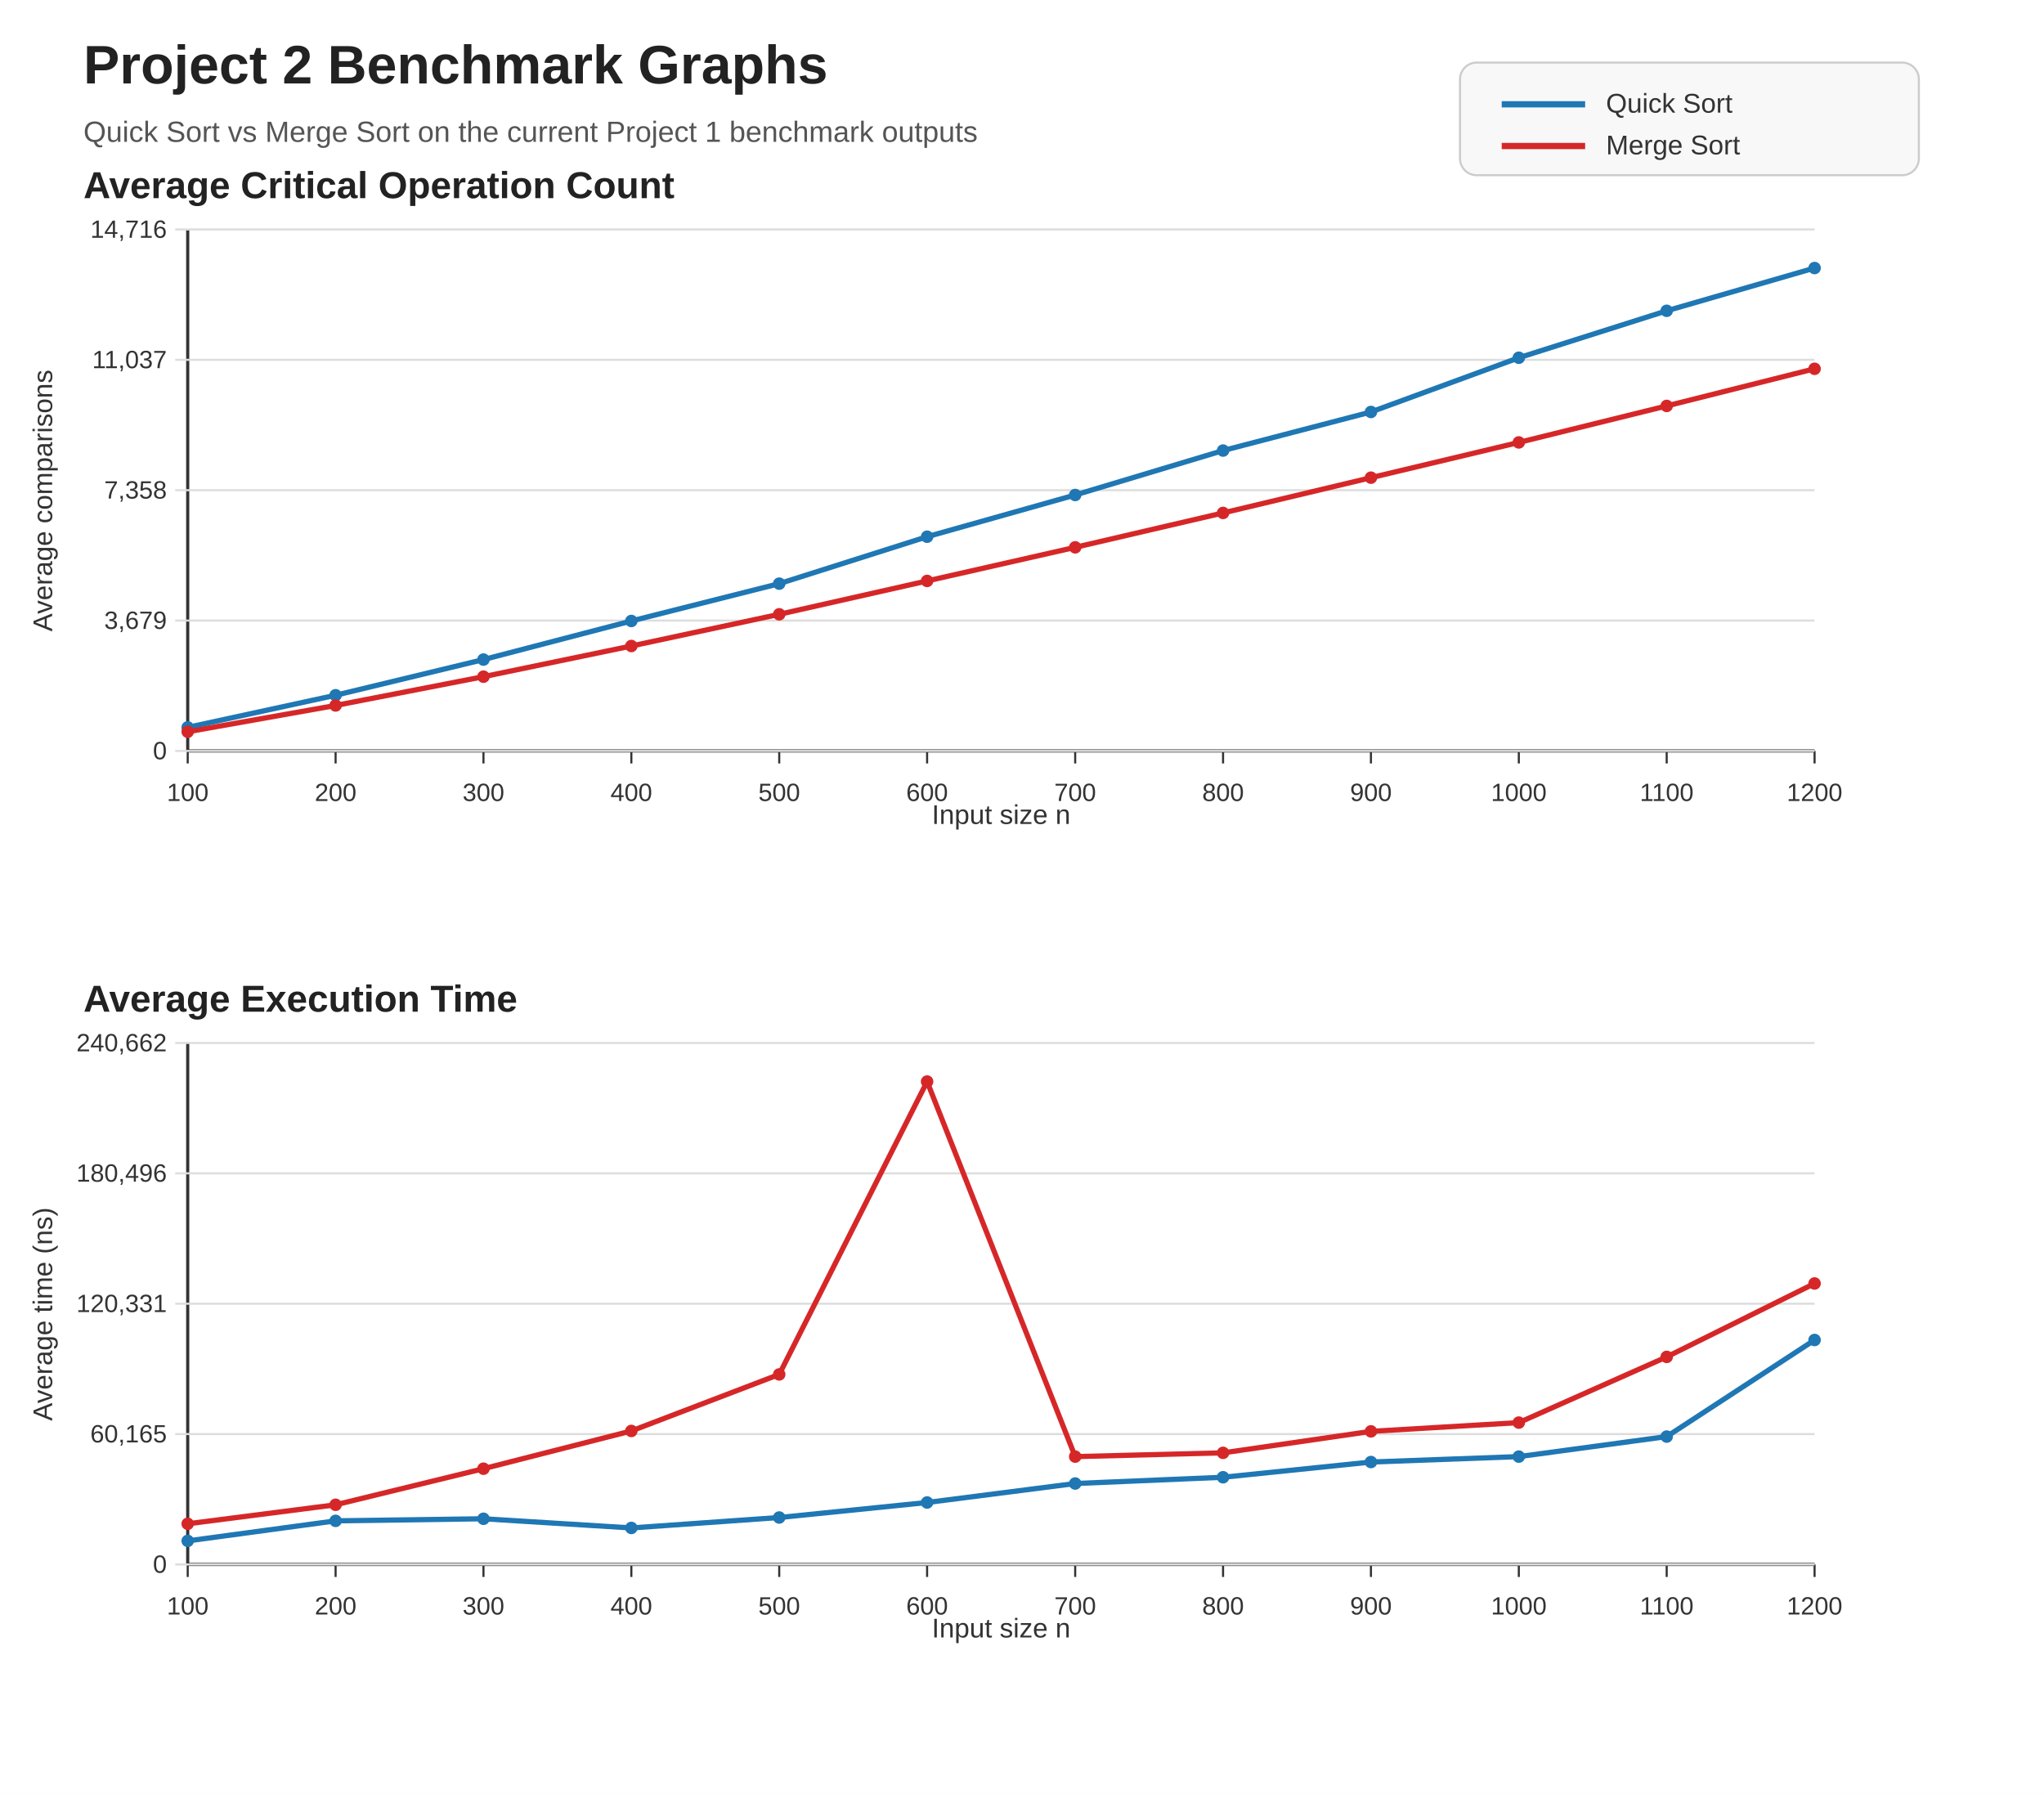
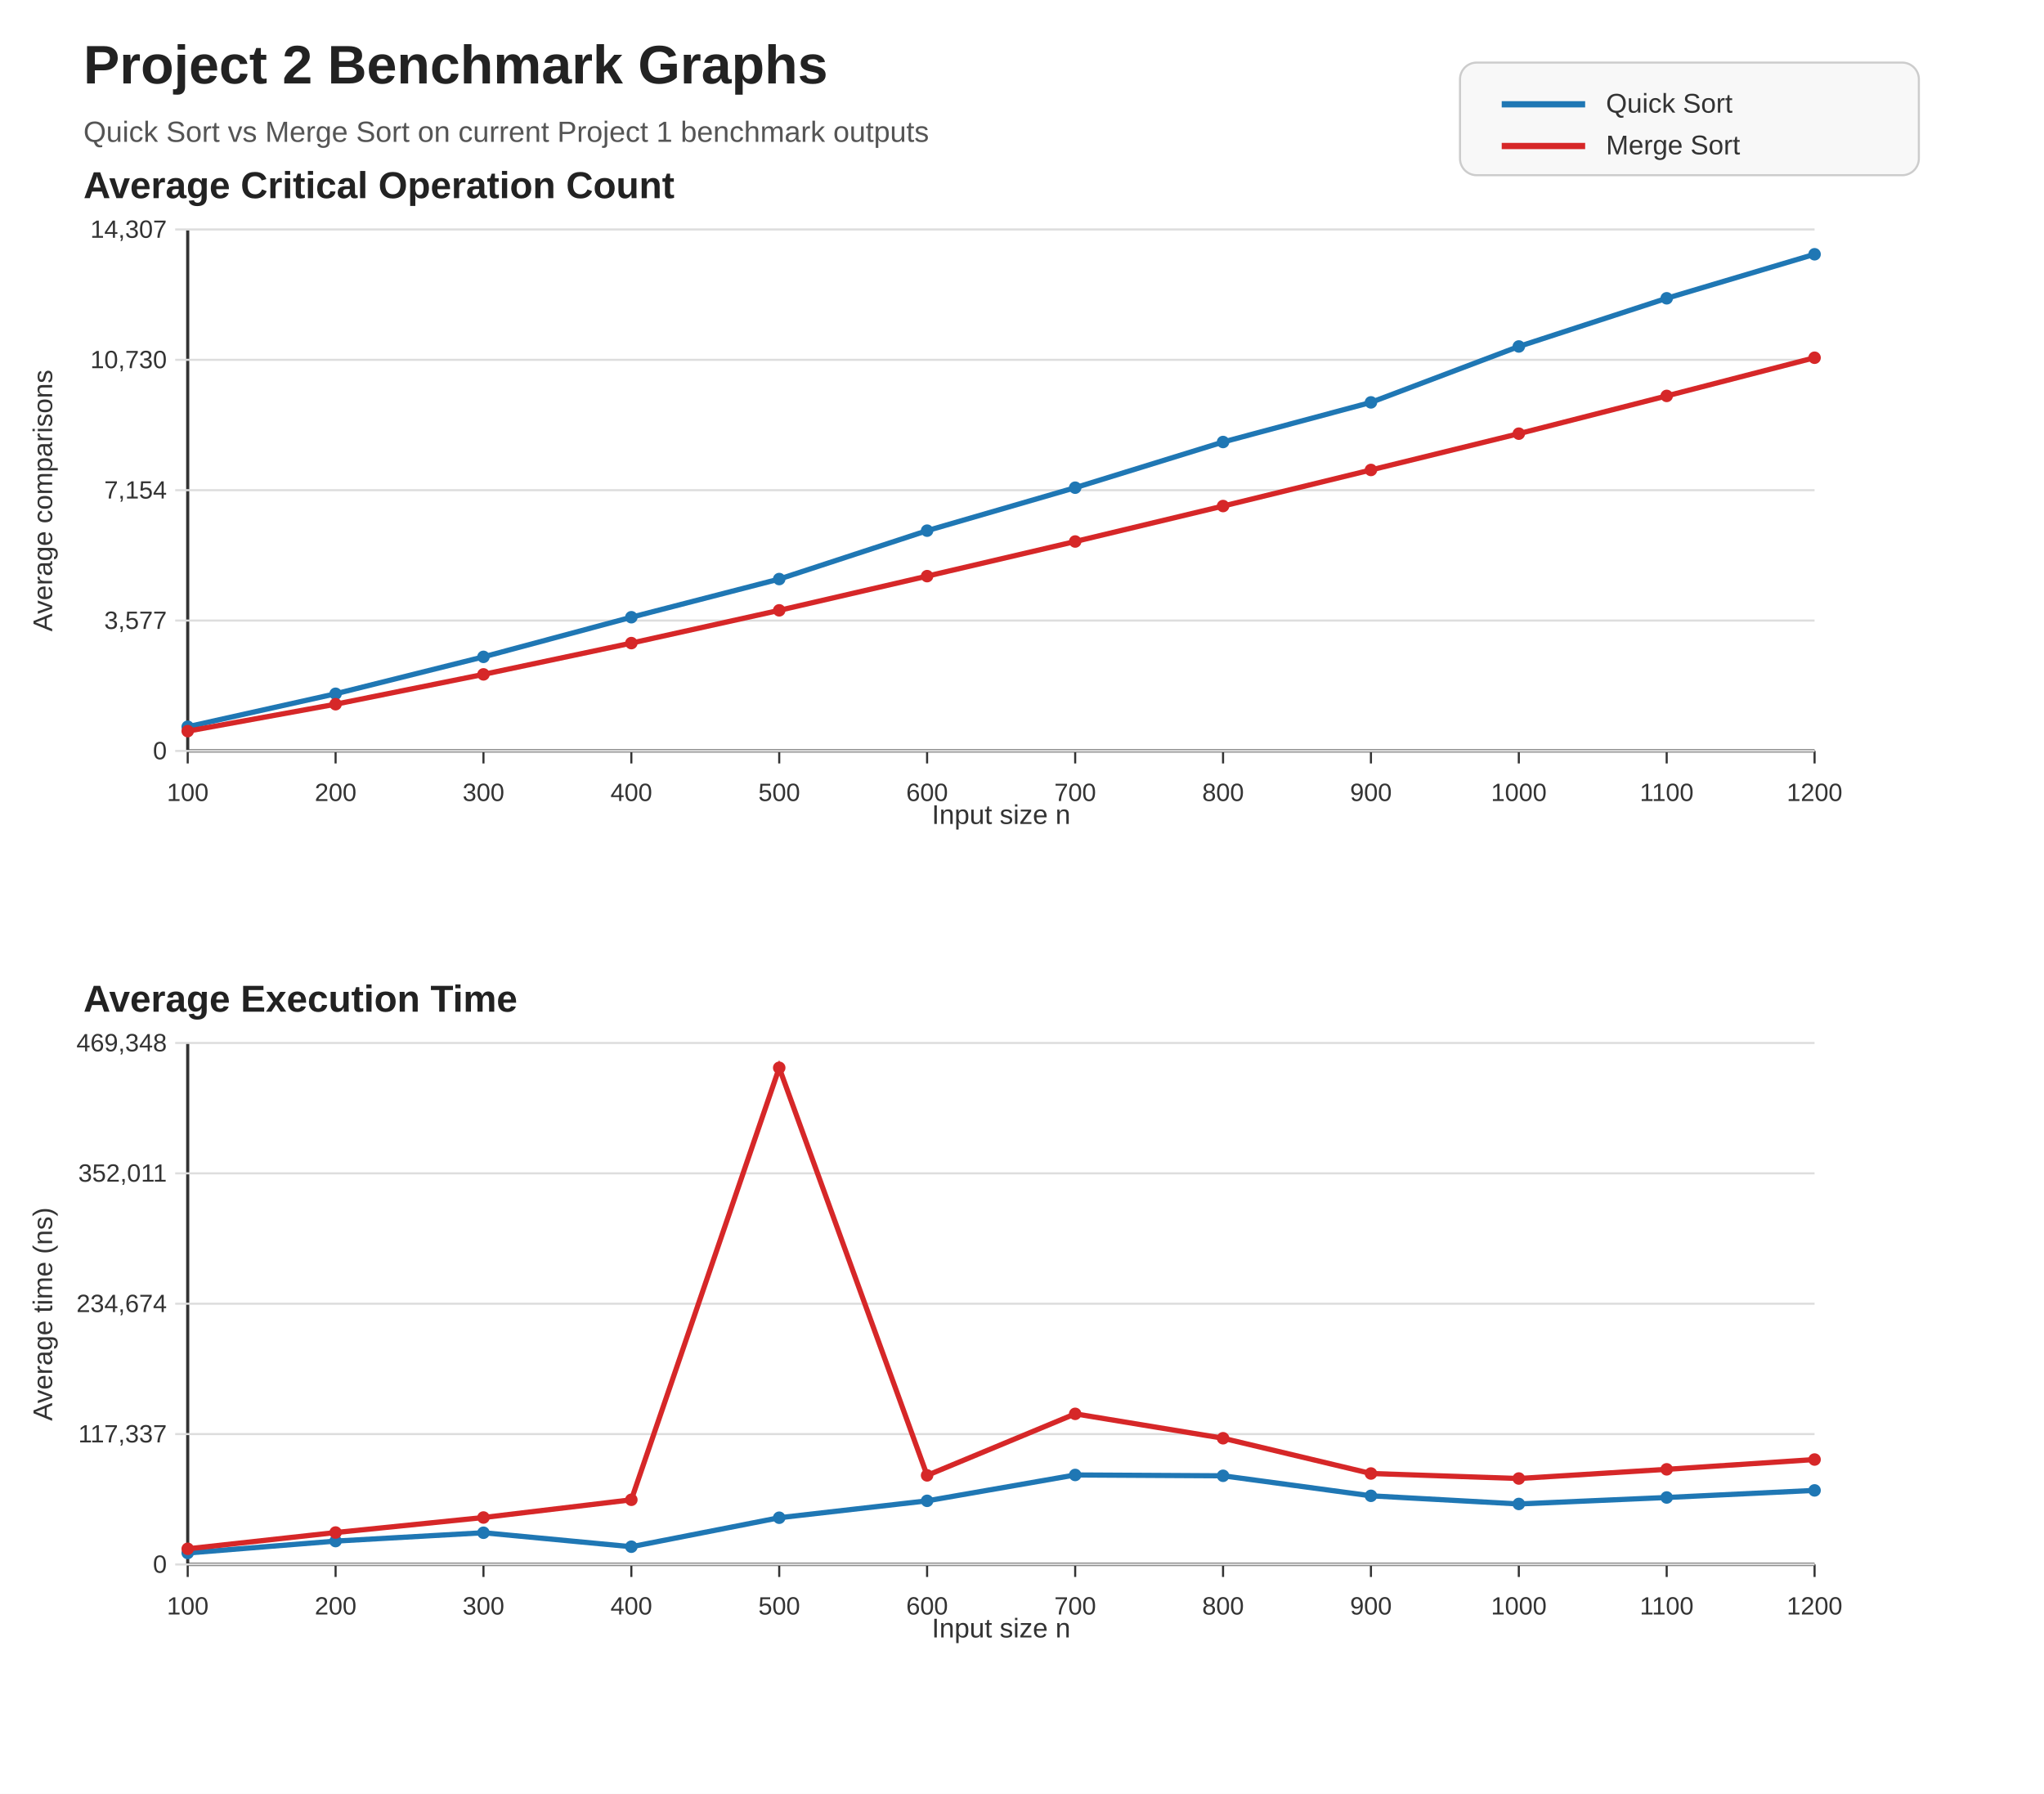
<svg xmlns="http://www.w3.org/2000/svg" width="980" height="860" viewBox="0 0 980 860">
-   <style>
-   text { font-family: Arial, Helvetica, sans-serif; }
- </style>
+   <style>text { font-family: Arial, Helvetica, sans-serif; }</style>
  <rect width="100%" height="100%" fill="white" />
  <text x="40" y="40" font-size="26" font-weight="700" fill="#222">Project 2 Benchmark Graphs</text>
-   <text x="40" y="68" font-size="14" fill="#555">Quick Sort vs Merge Sort on the current Project 1 benchmark outputs</text>
+   <text x="40" y="68" font-size="14" fill="#555">Quick Sort vs Merge Sort on current Project 1 benchmark outputs</text>
  <rect x="700" y="30" width="220" height="54" rx="8" fill="#f8f8f8" stroke="#ccc" />
  <line x1="720" y1="50" x2="760" y2="50" stroke="#1f77b4" stroke-width="3" />
  <text x="770" y="54" font-size="13" fill="#333">Quick Sort</text>
  <line x1="720" y1="70" x2="760" y2="70" stroke="#d62728" stroke-width="3" />
  <text x="770" y="74" font-size="13" fill="#333">Merge Sort</text>
  <text x="40" y="95" font-size="18" font-weight="700" fill="#222">Average Critical Operation Count</text>
  <line x1="90" y1="110" x2="90" y2="360" stroke="#333" stroke-width="1.5" />
  <line x1="90" y1="360" x2="870" y2="360" stroke="#333" stroke-width="1.5" />
  <line x1="90.0" y1="360" x2="90.0" y2="366" stroke="#333" />
  <text x="90.0" y="384" font-size="12" text-anchor="middle" fill="#333">100</text>
  <line x1="160.9" y1="360" x2="160.9" y2="366" stroke="#333" />
  <text x="160.9" y="384" font-size="12" text-anchor="middle" fill="#333">200</text>
  <line x1="231.8" y1="360" x2="231.8" y2="366" stroke="#333" />
  <text x="231.8" y="384" font-size="12" text-anchor="middle" fill="#333">300</text>
  <line x1="302.7" y1="360" x2="302.7" y2="366" stroke="#333" />
  <text x="302.7" y="384" font-size="12" text-anchor="middle" fill="#333">400</text>
  <line x1="373.6" y1="360" x2="373.6" y2="366" stroke="#333" />
  <text x="373.6" y="384" font-size="12" text-anchor="middle" fill="#333">500</text>
  <line x1="444.5" y1="360" x2="444.5" y2="366" stroke="#333" />
  <text x="444.5" y="384" font-size="12" text-anchor="middle" fill="#333">600</text>
  <line x1="515.5" y1="360" x2="515.5" y2="366" stroke="#333" />
  <text x="515.5" y="384" font-size="12" text-anchor="middle" fill="#333">700</text>
  <line x1="586.4" y1="360" x2="586.4" y2="366" stroke="#333" />
  <text x="586.4" y="384" font-size="12" text-anchor="middle" fill="#333">800</text>
  <line x1="657.3" y1="360" x2="657.3" y2="366" stroke="#333" />
  <text x="657.3" y="384" font-size="12" text-anchor="middle" fill="#333">900</text>
  <line x1="728.2" y1="360" x2="728.2" y2="366" stroke="#333" />
  <text x="728.2" y="384" font-size="12" text-anchor="middle" fill="#333">1000</text>
  <line x1="799.1" y1="360" x2="799.1" y2="366" stroke="#333" />
  <text x="799.1" y="384" font-size="12" text-anchor="middle" fill="#333">1100</text>
  <line x1="870.0" y1="360" x2="870.0" y2="366" stroke="#333" />
  <text x="870.0" y="384" font-size="12" text-anchor="middle" fill="#333">1200</text>
  <line x1="84" y1="360.0" x2="870" y2="360.0" stroke="#ddd" />
  <text x="80" y="364.0" font-size="12" text-anchor="end" fill="#333">0</text>
  <line x1="84" y1="297.5" x2="870" y2="297.5" stroke="#ddd" />
-   <text x="80" y="301.5" font-size="12" text-anchor="end" fill="#333">3,679</text>
+   <text x="80" y="301.5" font-size="12" text-anchor="end" fill="#333">3,577</text>
  <line x1="84" y1="235.0" x2="870" y2="235.0" stroke="#ddd" />
-   <text x="80" y="239.0" font-size="12" text-anchor="end" fill="#333">7,358</text>
+   <text x="80" y="239.0" font-size="12" text-anchor="end" fill="#333">7,154</text>
  <line x1="84" y1="172.5" x2="870" y2="172.5" stroke="#ddd" />
-   <text x="80" y="176.5" font-size="12" text-anchor="end" fill="#333">11,037</text>
+   <text x="80" y="176.5" font-size="12" text-anchor="end" fill="#333">10,730</text>
  <line x1="84" y1="110.0" x2="870" y2="110.0" stroke="#ddd" />
-   <text x="80" y="114.0" font-size="12" text-anchor="end" fill="#333">14,716</text>
-   <polyline fill="none" stroke="#1f77b4" stroke-width="2.5" points="90.0,348.7 160.9,333.3 231.8,316.2 302.7,297.7 373.6,279.8 444.5,257.3 515.5,237.3 586.4,216.0 657.3,197.5 728.2,171.5 799.1,149.0 870.0,128.5" />
-   <circle cx="90.0" cy="348.7" r="3" fill="#1f77b4" />
-   <circle cx="160.9" cy="333.3" r="3" fill="#1f77b4" />
-   <circle cx="231.8" cy="316.2" r="3" fill="#1f77b4" />
-   <circle cx="302.7" cy="297.7" r="3" fill="#1f77b4" />
-   <circle cx="373.6" cy="279.8" r="3" fill="#1f77b4" />
-   <circle cx="444.5" cy="257.3" r="3" fill="#1f77b4" />
-   <circle cx="515.5" cy="237.3" r="3" fill="#1f77b4" />
-   <circle cx="586.4" cy="216.0" r="3" fill="#1f77b4" />
-   <circle cx="657.3" cy="197.5" r="3" fill="#1f77b4" />
-   <circle cx="728.2" cy="171.5" r="3" fill="#1f77b4" />
-   <circle cx="799.1" cy="149.0" r="3" fill="#1f77b4" />
-   <circle cx="870.0" cy="128.5" r="3" fill="#1f77b4" />
-   <polyline fill="none" stroke="#d62728" stroke-width="2.5" points="90.0,350.8 160.9,338.2 231.8,324.4 302.7,309.7 373.6,294.5 444.5,278.5 515.5,262.4 586.4,245.9 657.3,229.0 728.2,212.1 799.1,194.6 870.0,176.8" />
-   <circle cx="90.0" cy="350.8" r="3" fill="#d62728" />
-   <circle cx="160.9" cy="338.2" r="3" fill="#d62728" />
-   <circle cx="231.8" cy="324.4" r="3" fill="#d62728" />
-   <circle cx="302.7" cy="309.7" r="3" fill="#d62728" />
-   <circle cx="373.6" cy="294.5" r="3" fill="#d62728" />
-   <circle cx="444.5" cy="278.5" r="3" fill="#d62728" />
-   <circle cx="515.5" cy="262.4" r="3" fill="#d62728" />
-   <circle cx="586.4" cy="245.9" r="3" fill="#d62728" />
-   <circle cx="657.3" cy="229.0" r="3" fill="#d62728" />
-   <circle cx="728.2" cy="212.1" r="3" fill="#d62728" />
-   <circle cx="799.1" cy="194.6" r="3" fill="#d62728" />
-   <circle cx="870.0" cy="176.8" r="3" fill="#d62728" />
+   <text x="80" y="114.0" font-size="12" text-anchor="end" fill="#333">14,307</text>
+   <polyline fill="none" stroke="#1f77b4" stroke-width="2.5" points="90.0,348.4 160.9,332.6 231.8,314.9 302.7,295.9 373.6,277.6 444.5,254.4 515.5,233.8 586.4,211.9 657.3,192.9 728.2,166.1 799.1,143.0 870.0,121.9" />
+   <circle cx="90.0" cy="348.4" r="3" fill="#1f77b4" />
+   <circle cx="160.9" cy="332.6" r="3" fill="#1f77b4" />
+   <circle cx="231.8" cy="314.9" r="3" fill="#1f77b4" />
+   <circle cx="302.7" cy="295.9" r="3" fill="#1f77b4" />
+   <circle cx="373.6" cy="277.6" r="3" fill="#1f77b4" />
+   <circle cx="444.5" cy="254.4" r="3" fill="#1f77b4" />
+   <circle cx="515.5" cy="233.8" r="3" fill="#1f77b4" />
+   <circle cx="586.4" cy="211.9" r="3" fill="#1f77b4" />
+   <circle cx="657.3" cy="192.9" r="3" fill="#1f77b4" />
+   <circle cx="728.2" cy="166.1" r="3" fill="#1f77b4" />
+   <circle cx="799.1" cy="143.0" r="3" fill="#1f77b4" />
+   <circle cx="870.0" cy="121.9" r="3" fill="#1f77b4" />
+   <polyline fill="none" stroke="#d62728" stroke-width="2.5" points="90.0,350.5 160.9,337.6 231.8,323.3 302.7,308.3 373.6,292.6 444.5,276.2 515.5,259.6 586.4,242.6 657.3,225.3 728.2,207.9 799.1,189.8 870.0,171.5" />
+   <circle cx="90.0" cy="350.5" r="3" fill="#d62728" />
+   <circle cx="160.9" cy="337.6" r="3" fill="#d62728" />
+   <circle cx="231.8" cy="323.3" r="3" fill="#d62728" />
+   <circle cx="302.7" cy="308.3" r="3" fill="#d62728" />
+   <circle cx="373.6" cy="292.6" r="3" fill="#d62728" />
+   <circle cx="444.5" cy="276.2" r="3" fill="#d62728" />
+   <circle cx="515.5" cy="259.6" r="3" fill="#d62728" />
+   <circle cx="586.4" cy="242.6" r="3" fill="#d62728" />
+   <circle cx="657.3" cy="225.3" r="3" fill="#d62728" />
+   <circle cx="728.2" cy="207.9" r="3" fill="#d62728" />
+   <circle cx="799.1" cy="189.8" r="3" fill="#d62728" />
+   <circle cx="870.0" cy="171.5" r="3" fill="#d62728" />
  <text x="480" y="395" font-size="13" text-anchor="middle" fill="#333">Input size n</text>
  <text x="25" y="240" font-size="13" text-anchor="middle" transform="rotate(-90 25,240)" fill="#333">Average comparisons</text>
  <text x="40" y="485" font-size="18" font-weight="700" fill="#222">Average Execution Time</text>
  <line x1="90" y1="500" x2="90" y2="750" stroke="#333" stroke-width="1.5" />
  <line x1="90" y1="750" x2="870" y2="750" stroke="#333" stroke-width="1.5" />
  <line x1="90.0" y1="750" x2="90.0" y2="756" stroke="#333" />
  <text x="90.0" y="774" font-size="12" text-anchor="middle" fill="#333">100</text>
  <line x1="160.9" y1="750" x2="160.9" y2="756" stroke="#333" />
  <text x="160.9" y="774" font-size="12" text-anchor="middle" fill="#333">200</text>
  <line x1="231.8" y1="750" x2="231.8" y2="756" stroke="#333" />
  <text x="231.8" y="774" font-size="12" text-anchor="middle" fill="#333">300</text>
  <line x1="302.7" y1="750" x2="302.7" y2="756" stroke="#333" />
  <text x="302.7" y="774" font-size="12" text-anchor="middle" fill="#333">400</text>
  <line x1="373.6" y1="750" x2="373.6" y2="756" stroke="#333" />
  <text x="373.6" y="774" font-size="12" text-anchor="middle" fill="#333">500</text>
  <line x1="444.5" y1="750" x2="444.5" y2="756" stroke="#333" />
  <text x="444.5" y="774" font-size="12" text-anchor="middle" fill="#333">600</text>
  <line x1="515.5" y1="750" x2="515.5" y2="756" stroke="#333" />
  <text x="515.5" y="774" font-size="12" text-anchor="middle" fill="#333">700</text>
  <line x1="586.4" y1="750" x2="586.4" y2="756" stroke="#333" />
  <text x="586.4" y="774" font-size="12" text-anchor="middle" fill="#333">800</text>
  <line x1="657.3" y1="750" x2="657.3" y2="756" stroke="#333" />
  <text x="657.3" y="774" font-size="12" text-anchor="middle" fill="#333">900</text>
  <line x1="728.2" y1="750" x2="728.2" y2="756" stroke="#333" />
  <text x="728.2" y="774" font-size="12" text-anchor="middle" fill="#333">1000</text>
  <line x1="799.1" y1="750" x2="799.1" y2="756" stroke="#333" />
  <text x="799.1" y="774" font-size="12" text-anchor="middle" fill="#333">1100</text>
  <line x1="870.0" y1="750" x2="870.0" y2="756" stroke="#333" />
  <text x="870.0" y="774" font-size="12" text-anchor="middle" fill="#333">1200</text>
  <line x1="84" y1="750.0" x2="870" y2="750.0" stroke="#ddd" />
  <text x="80" y="754.0" font-size="12" text-anchor="end" fill="#333">0</text>
  <line x1="84" y1="687.5" x2="870" y2="687.5" stroke="#ddd" />
-   <text x="80" y="691.5" font-size="12" text-anchor="end" fill="#333">60,165</text>
+   <text x="80" y="691.5" font-size="12" text-anchor="end" fill="#333">117,337</text>
  <line x1="84" y1="625.0" x2="870" y2="625.0" stroke="#ddd" />
-   <text x="80" y="629.0" font-size="12" text-anchor="end" fill="#333">120,331</text>
+   <text x="80" y="629.0" font-size="12" text-anchor="end" fill="#333">234,674</text>
  <line x1="84" y1="562.5" x2="870" y2="562.5" stroke="#ddd" />
-   <text x="80" y="566.5" font-size="12" text-anchor="end" fill="#333">180,496</text>
+   <text x="80" y="566.5" font-size="12" text-anchor="end" fill="#333">352,011</text>
  <line x1="84" y1="500.0" x2="870" y2="500.0" stroke="#ddd" />
-   <text x="80" y="504.0" font-size="12" text-anchor="end" fill="#333">240,662</text>
-   <polyline fill="none" stroke="#1f77b4" stroke-width="2.5" points="90.0,738.7 160.9,729.1 231.8,728.1 302.7,732.5 373.6,727.5 444.5,720.3 515.5,711.2 586.4,708.2 657.3,700.9 728.2,698.3 799.1,688.7 870.0,642.4" />
-   <circle cx="90.0" cy="738.7" r="3" fill="#1f77b4" />
-   <circle cx="160.9" cy="729.1" r="3" fill="#1f77b4" />
-   <circle cx="231.8" cy="728.1" r="3" fill="#1f77b4" />
-   <circle cx="302.7" cy="732.5" r="3" fill="#1f77b4" />
-   <circle cx="373.6" cy="727.5" r="3" fill="#1f77b4" />
-   <circle cx="444.5" cy="720.3" r="3" fill="#1f77b4" />
-   <circle cx="515.5" cy="711.2" r="3" fill="#1f77b4" />
-   <circle cx="586.4" cy="708.2" r="3" fill="#1f77b4" />
-   <circle cx="657.3" cy="700.9" r="3" fill="#1f77b4" />
-   <circle cx="728.2" cy="698.3" r="3" fill="#1f77b4" />
-   <circle cx="799.1" cy="688.7" r="3" fill="#1f77b4" />
-   <circle cx="870.0" cy="642.4" r="3" fill="#1f77b4" />
-   <polyline fill="none" stroke="#d62728" stroke-width="2.5" points="90.0,730.5 160.9,721.4 231.8,704.1 302.7,686.0 373.6,658.9 444.5,518.5 515.5,698.3 586.4,696.5 657.3,686.2 728.2,682.0 799.1,650.5 870.0,615.3" />
-   <circle cx="90.0" cy="730.5" r="3" fill="#d62728" />
-   <circle cx="160.9" cy="721.4" r="3" fill="#d62728" />
-   <circle cx="231.8" cy="704.1" r="3" fill="#d62728" />
-   <circle cx="302.7" cy="686.0" r="3" fill="#d62728" />
-   <circle cx="373.6" cy="658.9" r="3" fill="#d62728" />
-   <circle cx="444.5" cy="518.5" r="3" fill="#d62728" />
-   <circle cx="515.5" cy="698.3" r="3" fill="#d62728" />
-   <circle cx="586.4" cy="696.5" r="3" fill="#d62728" />
-   <circle cx="657.3" cy="686.2" r="3" fill="#d62728" />
-   <circle cx="728.2" cy="682.0" r="3" fill="#d62728" />
-   <circle cx="799.1" cy="650.5" r="3" fill="#d62728" />
-   <circle cx="870.0" cy="615.3" r="3" fill="#d62728" />
+   <text x="80" y="504.0" font-size="12" text-anchor="end" fill="#333">469,348</text>
+   <polyline fill="none" stroke="#1f77b4" stroke-width="2.5" points="90.0,744.5 160.9,738.8 231.8,734.8 302.7,741.5 373.6,727.6 444.5,719.5 515.5,707.1 586.4,707.5 657.3,717.1 728.2,721.0 799.1,717.9 870.0,714.5" />
+   <circle cx="90.0" cy="744.5" r="3" fill="#1f77b4" />
+   <circle cx="160.9" cy="738.8" r="3" fill="#1f77b4" />
+   <circle cx="231.8" cy="734.8" r="3" fill="#1f77b4" />
+   <circle cx="302.7" cy="741.5" r="3" fill="#1f77b4" />
+   <circle cx="373.6" cy="727.6" r="3" fill="#1f77b4" />
+   <circle cx="444.5" cy="719.5" r="3" fill="#1f77b4" />
+   <circle cx="515.5" cy="707.1" r="3" fill="#1f77b4" />
+   <circle cx="586.4" cy="707.5" r="3" fill="#1f77b4" />
+   <circle cx="657.3" cy="717.1" r="3" fill="#1f77b4" />
+   <circle cx="728.2" cy="721.0" r="3" fill="#1f77b4" />
+   <circle cx="799.1" cy="717.9" r="3" fill="#1f77b4" />
+   <circle cx="870.0" cy="714.5" r="3" fill="#1f77b4" />
+   <polyline fill="none" stroke="#d62728" stroke-width="2.5" points="90.0,742.5 160.9,734.7 231.8,727.5 302.7,719.0 373.6,511.9 444.5,707.3 515.5,677.8 586.4,689.5 657.3,706.4 728.2,708.8 799.1,704.4 870.0,699.7" />
+   <circle cx="90.0" cy="742.5" r="3" fill="#d62728" />
+   <circle cx="160.9" cy="734.7" r="3" fill="#d62728" />
+   <circle cx="231.8" cy="727.5" r="3" fill="#d62728" />
+   <circle cx="302.7" cy="719.0" r="3" fill="#d62728" />
+   <circle cx="373.6" cy="511.9" r="3" fill="#d62728" />
+   <circle cx="444.5" cy="707.3" r="3" fill="#d62728" />
+   <circle cx="515.5" cy="677.8" r="3" fill="#d62728" />
+   <circle cx="586.4" cy="689.5" r="3" fill="#d62728" />
+   <circle cx="657.3" cy="706.4" r="3" fill="#d62728" />
+   <circle cx="728.2" cy="708.8" r="3" fill="#d62728" />
+   <circle cx="799.1" cy="704.4" r="3" fill="#d62728" />
+   <circle cx="870.0" cy="699.7" r="3" fill="#d62728" />
  <text x="480" y="785" font-size="13" text-anchor="middle" fill="#333">Input size n</text>
  <text x="25" y="630" font-size="13" text-anchor="middle" transform="rotate(-90 25,630)" fill="#333">Average time (ns)</text>
</svg>
